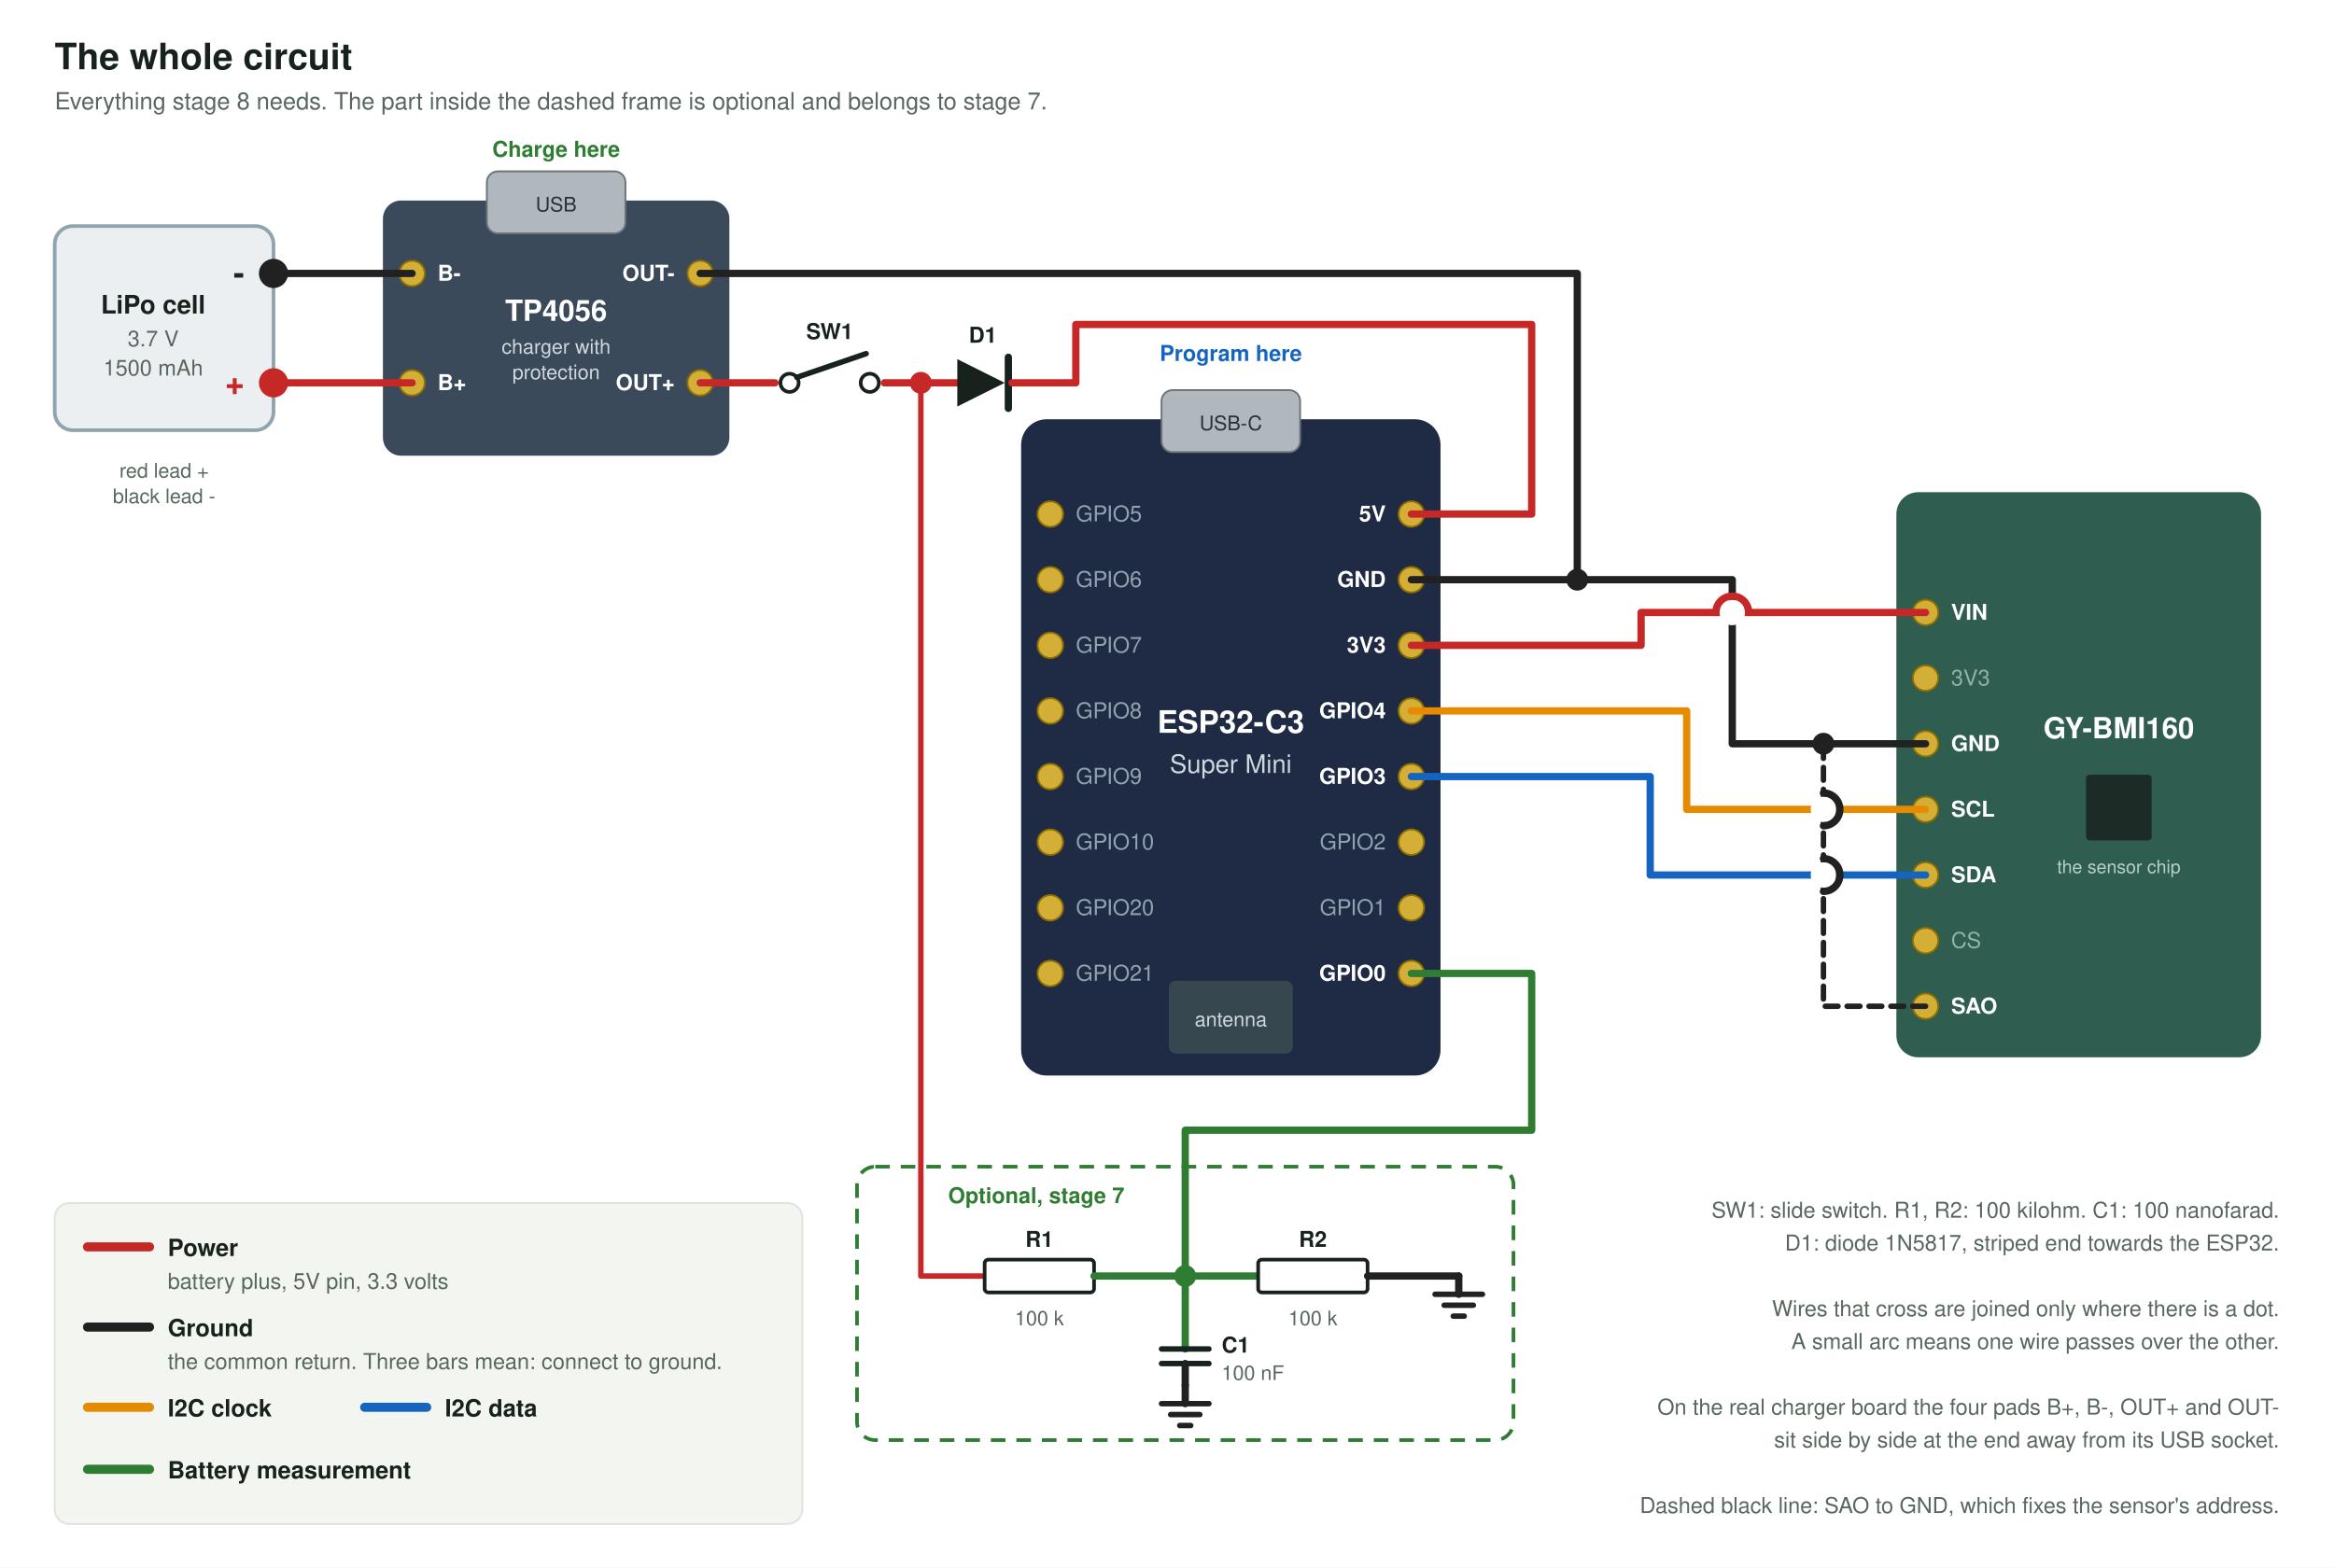
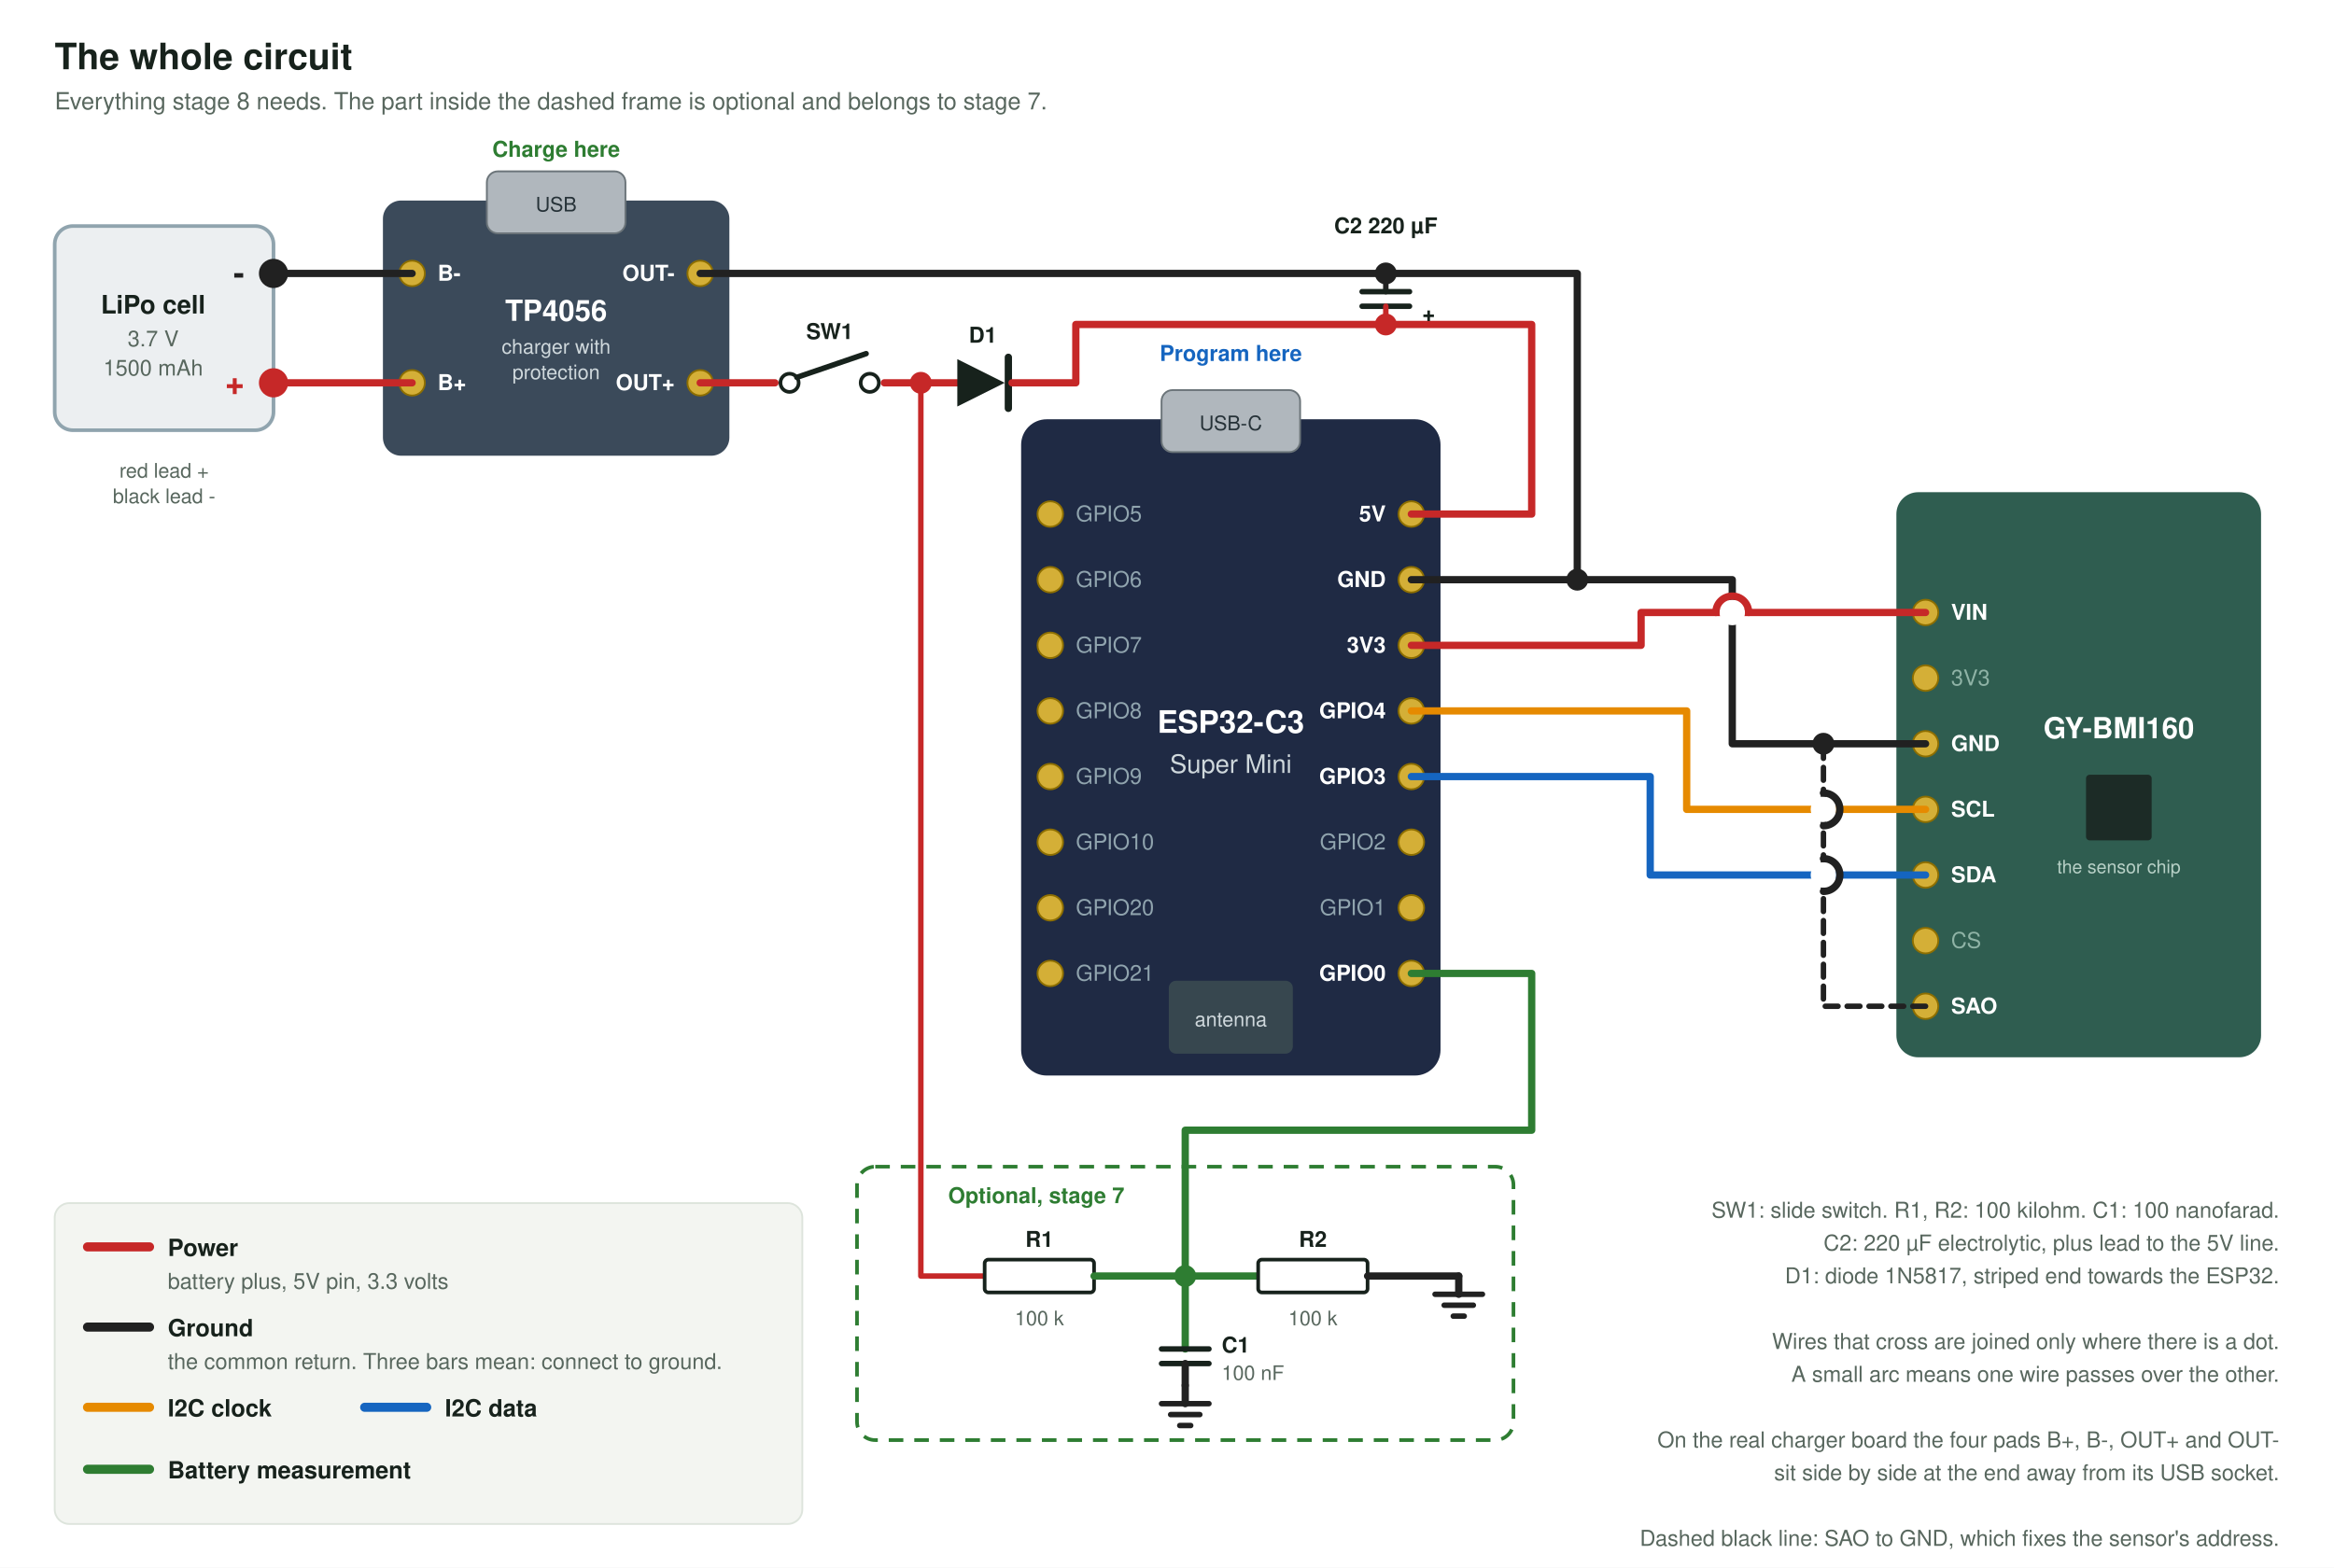
<svg xmlns="http://www.w3.org/2000/svg" viewBox="0 0 1280 860" width="1280" height="860">
  <rect width="1280" height="860" fill="#ffffff" />
  <text x="30" y="38" font-size="20" text-anchor="start" font-weight="bold" fill="#17221c" font-family="Helvetica, Arial, sans-serif">The whole circuit</text>
  <text x="30" y="60" font-size="13" text-anchor="start" font-weight="normal" fill="#58675e" font-family="Helvetica, Arial, sans-serif">Everything stage 8 needs. The part inside the dashed frame is optional and belongs to stage 7.</text>
  <rect x="30" y="124" width="120" height="112" rx="10" fill="#eceff1" stroke="#90a4ae" stroke-width="2" fill-opacity="1" />
  <text x="84.0" y="172.0" font-size="14" text-anchor="middle" font-weight="bold" fill="#17221c" font-family="Helvetica, Arial, sans-serif">LiPo cell</text>
  <text x="84.0" y="190.0" font-size="12" text-anchor="middle" font-weight="normal" fill="#58675e" font-family="Helvetica, Arial, sans-serif">3.7 V</text>
  <text x="84.0" y="206.0" font-size="12" text-anchor="middle" font-weight="normal" fill="#58675e" font-family="Helvetica, Arial, sans-serif">1500 mAh</text>
  <circle cx="150" cy="210" r="8" fill="#c62828" stroke="none" stroke-width="1" />
  <text x="134" y="216" font-size="18" text-anchor="end" font-weight="bold" fill="#c62828" font-family="Helvetica, Arial, sans-serif">+</text>
  <circle cx="150" cy="150" r="8" fill="#212121" stroke="none" stroke-width="1" />
  <text x="134" y="156" font-size="18" text-anchor="end" font-weight="bold" fill="#212121" font-family="Helvetica, Arial, sans-serif">-</text>
  <rect x="210" y="110" width="190" height="140" rx="10" fill="#3b4a5a" stroke="none" stroke-width="1" fill-opacity="1" />
  <rect x="267.0" y="94" width="76" height="34" rx="6" fill="#b0b7bd" stroke="#6b7479" stroke-width="1" fill-opacity="1" />
  <text x="305.0" y="116" font-size="11" text-anchor="middle" font-weight="normal" fill="#263238" font-family="Helvetica, Arial, sans-serif">USB</text>
  <text x="305.0" y="86" font-size="12" text-anchor="middle" font-weight="bold" fill="#2e7d32" font-family="Helvetica, Arial, sans-serif">Charge here</text>
  <text x="305.0" y="176.0" font-size="16" text-anchor="middle" font-weight="bold" fill="#ffffff" font-family="Helvetica, Arial, sans-serif">TP4056</text>
  <text x="305.0" y="194.0" font-size="11" text-anchor="middle" font-weight="normal" fill="#cfd8dc" font-family="Helvetica, Arial, sans-serif">charger with</text>
  <text x="305.0" y="208.0" font-size="11" text-anchor="middle" font-weight="normal" fill="#cfd8dc" font-family="Helvetica, Arial, sans-serif">protection</text>
  <circle cx="226" cy="150" r="7" fill="#d4af37" stroke="#8d6e00" stroke-width="1" />
  <text x="240" y="154" font-size="12" text-anchor="start" font-weight="bold" fill="#ffffff" font-family="Helvetica, Arial, sans-serif">B-</text>
  <circle cx="226" cy="210" r="7" fill="#d4af37" stroke="#8d6e00" stroke-width="1" />
  <text x="240" y="214" font-size="12" text-anchor="start" font-weight="bold" fill="#ffffff" font-family="Helvetica, Arial, sans-serif">B+</text>
  <circle cx="384" cy="150" r="7" fill="#d4af37" stroke="#8d6e00" stroke-width="1" />
  <text x="370" y="154" font-size="12" text-anchor="end" font-weight="bold" fill="#ffffff" font-family="Helvetica, Arial, sans-serif">OUT-</text>
  <circle cx="384" cy="210" r="7" fill="#d4af37" stroke="#8d6e00" stroke-width="1" />
  <text x="370" y="214" font-size="12" text-anchor="end" font-weight="bold" fill="#ffffff" font-family="Helvetica, Arial, sans-serif">OUT+</text>
  <rect x="560" y="230" width="230" height="360" rx="14" fill="#1f2a44" stroke="none" stroke-width="1" fill-opacity="1" />
  <rect x="637.0" y="214" width="76" height="34" rx="6" fill="#b0b7bd" stroke="#6b7479" stroke-width="1" fill-opacity="1" />
  <text x="675.0" y="236" font-size="11" text-anchor="middle" font-weight="normal" fill="#263238" font-family="Helvetica, Arial, sans-serif">USB-C</text>
  <text x="675.0" y="402.0" font-size="17" text-anchor="middle" font-weight="bold" fill="#ffffff" font-family="Helvetica, Arial, sans-serif">ESP32-C3</text>
  <text x="675.0" y="424.0" font-size="14" text-anchor="middle" font-weight="normal" fill="#cfd8dc" font-family="Helvetica, Arial, sans-serif">Super Mini</text>
  <rect x="641.0" y="538" width="68" height="40" rx="4" fill="#37474f" stroke="none" stroke-width="1" fill-opacity="1" />
  <text x="675.0" y="563" font-size="11" text-anchor="middle" font-weight="normal" fill="#cfd8dc" font-family="Helvetica, Arial, sans-serif">antenna</text>
  <circle cx="576" cy="282" r="7" fill="#d4af37" stroke="#8d6e00" stroke-width="1" />
  <text x="590" y="286" font-size="12" text-anchor="start" font-weight="normal" fill="#90a4ae" font-family="Helvetica, Arial, sans-serif">GPIO5</text>
  <circle cx="576" cy="318" r="7" fill="#d4af37" stroke="#8d6e00" stroke-width="1" />
  <text x="590" y="322" font-size="12" text-anchor="start" font-weight="normal" fill="#90a4ae" font-family="Helvetica, Arial, sans-serif">GPIO6</text>
  <circle cx="576" cy="354" r="7" fill="#d4af37" stroke="#8d6e00" stroke-width="1" />
  <text x="590" y="358" font-size="12" text-anchor="start" font-weight="normal" fill="#90a4ae" font-family="Helvetica, Arial, sans-serif">GPIO7</text>
  <circle cx="576" cy="390" r="7" fill="#d4af37" stroke="#8d6e00" stroke-width="1" />
  <text x="590" y="394" font-size="12" text-anchor="start" font-weight="normal" fill="#90a4ae" font-family="Helvetica, Arial, sans-serif">GPIO8</text>
  <circle cx="576" cy="426" r="7" fill="#d4af37" stroke="#8d6e00" stroke-width="1" />
  <text x="590" y="430" font-size="12" text-anchor="start" font-weight="normal" fill="#90a4ae" font-family="Helvetica, Arial, sans-serif">GPIO9</text>
  <circle cx="576" cy="462" r="7" fill="#d4af37" stroke="#8d6e00" stroke-width="1" />
  <text x="590" y="466" font-size="12" text-anchor="start" font-weight="normal" fill="#90a4ae" font-family="Helvetica, Arial, sans-serif">GPIO10</text>
  <circle cx="576" cy="498" r="7" fill="#d4af37" stroke="#8d6e00" stroke-width="1" />
  <text x="590" y="502" font-size="12" text-anchor="start" font-weight="normal" fill="#90a4ae" font-family="Helvetica, Arial, sans-serif">GPIO20</text>
  <circle cx="576" cy="534" r="7" fill="#d4af37" stroke="#8d6e00" stroke-width="1" />
  <text x="590" y="538" font-size="12" text-anchor="start" font-weight="normal" fill="#90a4ae" font-family="Helvetica, Arial, sans-serif">GPIO21</text>
  <circle cx="774" cy="282" r="7" fill="#d4af37" stroke="#8d6e00" stroke-width="1" />
  <text x="760" y="286" font-size="12" text-anchor="end" font-weight="bold" fill="#ffffff" font-family="Helvetica, Arial, sans-serif">5V</text>
  <circle cx="774" cy="318" r="7" fill="#d4af37" stroke="#8d6e00" stroke-width="1" />
  <text x="760" y="322" font-size="12" text-anchor="end" font-weight="bold" fill="#ffffff" font-family="Helvetica, Arial, sans-serif">GND</text>
  <circle cx="774" cy="354" r="7" fill="#d4af37" stroke="#8d6e00" stroke-width="1" />
  <text x="760" y="358" font-size="12" text-anchor="end" font-weight="bold" fill="#ffffff" font-family="Helvetica, Arial, sans-serif">3V3</text>
  <circle cx="774" cy="390" r="7" fill="#d4af37" stroke="#8d6e00" stroke-width="1" />
  <text x="760" y="394" font-size="12" text-anchor="end" font-weight="bold" fill="#ffffff" font-family="Helvetica, Arial, sans-serif">GPIO4</text>
  <circle cx="774" cy="426" r="7" fill="#d4af37" stroke="#8d6e00" stroke-width="1" />
  <text x="760" y="430" font-size="12" text-anchor="end" font-weight="bold" fill="#ffffff" font-family="Helvetica, Arial, sans-serif">GPIO3</text>
  <circle cx="774" cy="462" r="7" fill="#d4af37" stroke="#8d6e00" stroke-width="1" />
  <text x="760" y="466" font-size="12" text-anchor="end" font-weight="normal" fill="#90a4ae" font-family="Helvetica, Arial, sans-serif">GPIO2</text>
  <circle cx="774" cy="498" r="7" fill="#d4af37" stroke="#8d6e00" stroke-width="1" />
  <text x="760" y="502" font-size="12" text-anchor="end" font-weight="normal" fill="#90a4ae" font-family="Helvetica, Arial, sans-serif">GPIO1</text>
  <circle cx="774" cy="534" r="7" fill="#d4af37" stroke="#8d6e00" stroke-width="1" />
  <text x="760" y="538" font-size="12" text-anchor="end" font-weight="bold" fill="#ffffff" font-family="Helvetica, Arial, sans-serif">GPIO0</text>
  <text x="675" y="198" font-size="12" text-anchor="middle" font-weight="bold" fill="#1565c0" font-family="Helvetica, Arial, sans-serif">Program here</text>
  <rect x="1040" y="270" width="200" height="310" rx="12" fill="#2f5d50" stroke="none" stroke-width="1" fill-opacity="1" />
  <text x="1162.0" y="405.0" font-size="16" text-anchor="middle" font-weight="bold" fill="#ffffff" font-family="Helvetica, Arial, sans-serif">GY-BMI160</text>
  <rect x="1144.0" y="425.0" width="36" height="36" rx="2" fill="#1c2b26" stroke="none" stroke-width="1" fill-opacity="1" />
  <text x="1162.0" y="479.0" font-size="10" text-anchor="middle" font-weight="normal" fill="#b7d0c6" font-family="Helvetica, Arial, sans-serif">the sensor chip</text>
  <circle cx="1056" cy="336" r="7" fill="#d4af37" stroke="#8d6e00" stroke-width="1" />
  <text x="1070" y="340" font-size="12" text-anchor="start" font-weight="bold" fill="#ffffff" font-family="Helvetica, Arial, sans-serif">VIN</text>
  <circle cx="1056" cy="372" r="7" fill="#d4af37" stroke="#8d6e00" stroke-width="1" />
  <text x="1070" y="376" font-size="12" text-anchor="start" font-weight="normal" fill="#8fb3a6" font-family="Helvetica, Arial, sans-serif">3V3</text>
  <circle cx="1056" cy="408" r="7" fill="#d4af37" stroke="#8d6e00" stroke-width="1" />
  <text x="1070" y="412" font-size="12" text-anchor="start" font-weight="bold" fill="#ffffff" font-family="Helvetica, Arial, sans-serif">GND</text>
  <circle cx="1056" cy="444" r="7" fill="#d4af37" stroke="#8d6e00" stroke-width="1" />
  <text x="1070" y="448" font-size="12" text-anchor="start" font-weight="bold" fill="#ffffff" font-family="Helvetica, Arial, sans-serif">SCL</text>
  <circle cx="1056" cy="480" r="7" fill="#d4af37" stroke="#8d6e00" stroke-width="1" />
  <text x="1070" y="484" font-size="12" text-anchor="start" font-weight="bold" fill="#ffffff" font-family="Helvetica, Arial, sans-serif">SDA</text>
  <circle cx="1056" cy="516" r="7" fill="#d4af37" stroke="#8d6e00" stroke-width="1" />
  <text x="1070" y="520" font-size="12" text-anchor="start" font-weight="normal" fill="#8fb3a6" font-family="Helvetica, Arial, sans-serif">CS</text>
  <circle cx="1056" cy="552" r="7" fill="#d4af37" stroke="#8d6e00" stroke-width="1" />
  <text x="1070" y="556" font-size="12" text-anchor="start" font-weight="bold" fill="#ffffff" font-family="Helvetica, Arial, sans-serif">SAO</text>
  <path d="M150,150 L226,150" fill="none" stroke="#212121" stroke-width="4" stroke-linecap="round" stroke-linejoin="round" />
  <path d="M150,210 L226,210" fill="none" stroke="#c62828" stroke-width="4" stroke-linecap="round" stroke-linejoin="round" />
  <path d="M384,150 L865,150 L865,318 L774,318" fill="none" stroke="#212121" stroke-width="4" stroke-linecap="round" stroke-linejoin="round" />
  <path d="M865,318 L950,318 L950,408 L1056,408" fill="none" stroke="#212121" stroke-width="4" stroke-linecap="round" stroke-linejoin="round" />
  <circle cx="865" cy="318" r="6" fill="#212121" stroke="none" stroke-width="1" />
  <path d="M384,210 L425,210" fill="none" stroke="#c62828" stroke-width="4" stroke-linecap="round" stroke-linejoin="round" />
  <circle cx="433" cy="210" r="5" fill="#ffffff" stroke="#17221c" stroke-width="2" />
  <circle cx="477" cy="210" r="5" fill="#ffffff" stroke="#17221c" stroke-width="2" />
  <path d="M437,207 L475,194" fill="none" stroke="#17221c" stroke-width="3" stroke-linecap="round" stroke-linejoin="round" />
  <text x="455" y="186" font-size="12" text-anchor="middle" font-weight="bold" fill="#17221c" font-family="Helvetica, Arial, sans-serif">SW1</text>
  <path d="M485,210 L525,210" fill="none" stroke="#c62828" stroke-width="4" stroke-linecap="round" stroke-linejoin="round" />
  <path d="M525,197 L525,223 L551,210 Z" fill="#17221c" />
  <path d="M553,196 L553,224" fill="none" stroke="#17221c" stroke-width="4" stroke-linecap="round" stroke-linejoin="round" />
  <text x="539" y="188" font-size="12" text-anchor="middle" font-weight="bold" fill="#17221c" font-family="Helvetica, Arial, sans-serif">D1</text>
  <path d="M555,210 L590,210 L590,178 L840,178 L840,282 L774,282" fill="none" stroke="#c62828" stroke-width="4" stroke-linecap="round" stroke-linejoin="round" />
+   <circle cx="760" cy="150" r="6" fill="#212121" stroke="none" stroke-width="1" />
+   <path d="M760,150 L760,160" fill="none" stroke="#212121" stroke-width="3" stroke-linecap="round" stroke-linejoin="round" />
+   <path d="M747,160 L773,160" fill="none" stroke="#17221c" stroke-width="3" stroke-linecap="round" stroke-linejoin="round" />
+   <path d="M747,168 L773,168" fill="none" stroke="#17221c" stroke-width="3" stroke-linecap="round" stroke-linejoin="round" />
+   <text x="780" y="162" font-size="12" text-anchor="start" font-weight="bold" fill="#17221c" font-family="Helvetica, Arial, sans-serif" />
+   <text x="780" y="177" font-size="11" text-anchor="start" font-weight="normal" fill="#58675e" font-family="Helvetica, Arial, sans-serif" />
+   <path d="M760,168 L760,178" fill="none" stroke="#c62828" stroke-width="3" stroke-linecap="round" stroke-linejoin="round" />
+   <circle cx="760" cy="178" r="6" fill="#c62828" stroke="none" stroke-width="1" />
+   <text x="780" y="176" font-size="12" text-anchor="start" font-weight="bold" fill="#17221c" font-family="Helvetica, Arial, sans-serif">+</text>
+   <text x="760" y="128" font-size="12" text-anchor="middle" font-weight="bold" fill="#17221c" font-family="Helvetica, Arial, sans-serif">C2 220 µF</text>
  <path d="M774,354 L900,354 L900,336 L1056,336" fill="none" stroke="#c62828" stroke-width="4" stroke-linecap="round" stroke-linejoin="round" />
  <rect x="943" y="329" width="14" height="14" rx="7" fill="#ffffff" stroke="none" stroke-width="1" fill-opacity="1" />
  <path d="M941,336 A9,9 0 0 1 959,336" fill="none" stroke="#c62828" stroke-width="4" stroke-linecap="round" />
  <path d="M774,390 L925,390 L925,444 L1056,444" fill="none" stroke="#e68a00" stroke-width="4" stroke-linecap="round" stroke-linejoin="round" />
  <path d="M774,426 L905,426 L905,480 L1056,480" fill="none" stroke="#1565c0" stroke-width="4" stroke-linecap="round" stroke-linejoin="round" />
  <path d="M1056,552 L1000,552 L1000,408" fill="none" stroke="#212121" stroke-width="3" stroke-linecap="round" stroke-linejoin="round" stroke-dasharray="7 5" />
  <rect x="993" y="473" width="14" height="14" rx="7" fill="#ffffff" stroke="none" stroke-width="1" fill-opacity="1" />
  <path d="M1000,471 A9,9 0 0 1 1000,489" fill="none" stroke="#212121" stroke-width="4" stroke-linecap="round" />
  <rect x="993" y="437" width="14" height="14" rx="7" fill="#ffffff" stroke="none" stroke-width="1" fill-opacity="1" />
  <path d="M1000,435 A9,9 0 0 1 1000,453" fill="none" stroke="#212121" stroke-width="4" stroke-linecap="round" />
  <circle cx="1000" cy="408" r="6" fill="#212121" stroke="none" stroke-width="1" />
  <rect x="470" y="640" width="360" height="150" rx="10" fill="none" stroke="#2e7d32" stroke-width="2" stroke-dasharray="8 6" />
  <text x="520" y="660" font-size="12" text-anchor="start" font-weight="bold" fill="#2e7d32" font-family="Helvetica, Arial, sans-serif">Optional, stage 7</text>
  <circle cx="505" cy="210" r="6" fill="#c62828" stroke="none" stroke-width="1" />
  <path d="M505,210 L505,700 L540,700" fill="none" stroke="#c62828" stroke-width="3" stroke-linecap="round" stroke-linejoin="round" />
  <rect x="540" y="691" width="60" height="18" rx="2" fill="#ffffff" stroke="#17221c" stroke-width="2" fill-opacity="1" />
  <text x="570.0" y="684" font-size="12" text-anchor="middle" font-weight="bold" fill="#17221c" font-family="Helvetica, Arial, sans-serif">R1</text>
  <text x="570.0" y="727" font-size="11" text-anchor="middle" font-weight="normal" fill="#58675e" font-family="Helvetica, Arial, sans-serif">100 k</text>
  <path d="M600,700 L690,700" fill="none" stroke="#2e7d32" stroke-width="4" stroke-linecap="round" stroke-linejoin="round" />
  <circle cx="650" cy="700" r="6" fill="#2e7d32" stroke="none" stroke-width="1" />
  <rect x="690" y="691" width="60" height="18" rx="2" fill="#ffffff" stroke="#17221c" stroke-width="2" fill-opacity="1" />
  <text x="720.0" y="684" font-size="12" text-anchor="middle" font-weight="bold" fill="#17221c" font-family="Helvetica, Arial, sans-serif">R2</text>
  <text x="720.0" y="727" font-size="11" text-anchor="middle" font-weight="normal" fill="#58675e" font-family="Helvetica, Arial, sans-serif">100 k</text>
  <path d="M750,700 L800,700" fill="none" stroke="#212121" stroke-width="4" stroke-linecap="round" stroke-linejoin="round" />
  <path d="M800,700 L800,710" fill="none" stroke="#212121" stroke-width="4" stroke-linecap="round" stroke-linejoin="round" />
  <path d="M787,710 L813,710" fill="none" stroke="#212121" stroke-width="3" stroke-linecap="round" stroke-linejoin="round" />
  <path d="M792,716 L808,716" fill="none" stroke="#212121" stroke-width="3" stroke-linecap="round" stroke-linejoin="round" />
  <path d="M797,722 L803,722" fill="none" stroke="#212121" stroke-width="3" stroke-linecap="round" stroke-linejoin="round" />
  <path d="M650,700 L650,740" fill="none" stroke="#2e7d32" stroke-width="4" stroke-linecap="round" stroke-linejoin="round" />
  <path d="M637,740 L663,740" fill="none" stroke="#17221c" stroke-width="3" stroke-linecap="round" stroke-linejoin="round" />
  <path d="M637,748 L663,748" fill="none" stroke="#17221c" stroke-width="3" stroke-linecap="round" stroke-linejoin="round" />
  <text x="670" y="742" font-size="12" text-anchor="start" font-weight="bold" fill="#17221c" font-family="Helvetica, Arial, sans-serif">C1</text>
  <text x="670" y="757" font-size="11" text-anchor="start" font-weight="normal" fill="#58675e" font-family="Helvetica, Arial, sans-serif">100 nF</text>
  <path d="M650,748 L650,760" fill="none" stroke="#212121" stroke-width="4" stroke-linecap="round" stroke-linejoin="round" />
  <path d="M650,760 L650,770" fill="none" stroke="#212121" stroke-width="4" stroke-linecap="round" stroke-linejoin="round" />
  <path d="M637,770 L663,770" fill="none" stroke="#212121" stroke-width="3" stroke-linecap="round" stroke-linejoin="round" />
  <path d="M642,776 L658,776" fill="none" stroke="#212121" stroke-width="3" stroke-linecap="round" stroke-linejoin="round" />
  <path d="M647,782 L653,782" fill="none" stroke="#212121" stroke-width="3" stroke-linecap="round" stroke-linejoin="round" />
  <path d="M774,534 L840,534 L840,620 L650,620 L650,700" fill="none" stroke="#2e7d32" stroke-width="4" stroke-linecap="round" stroke-linejoin="round" />
  <text x="90" y="262" font-size="11" text-anchor="middle" font-weight="normal" fill="#58675e" font-family="Helvetica, Arial, sans-serif">red lead +</text>
  <text x="90" y="276" font-size="11" text-anchor="middle" font-weight="normal" fill="#58675e" font-family="Helvetica, Arial, sans-serif">black lead -</text>
  <rect x="30" y="660" width="410" height="176" rx="8" fill="#f3f5f1" stroke="#dde4dc" stroke-width="1" fill-opacity="1" />
  <path d="M48,684 L82,684" fill="none" stroke="#c62828" stroke-width="5" stroke-linecap="round" stroke-linejoin="round" />
  <text x="92" y="689" font-size="13" text-anchor="start" font-weight="bold" fill="#17221c" font-family="Helvetica, Arial, sans-serif">Power</text>
  <text x="92" y="707" font-size="12" text-anchor="start" font-weight="normal" fill="#58675e" font-family="Helvetica, Arial, sans-serif">battery plus, 5V pin, 3.3 volts</text>
  <path d="M48,728 L82,728" fill="none" stroke="#212121" stroke-width="5" stroke-linecap="round" stroke-linejoin="round" />
  <text x="92" y="733" font-size="13" text-anchor="start" font-weight="bold" fill="#17221c" font-family="Helvetica, Arial, sans-serif">Ground</text>
  <text x="92" y="751" font-size="12" text-anchor="start" font-weight="normal" fill="#58675e" font-family="Helvetica, Arial, sans-serif">the common return. Three bars mean: connect to ground.</text>
  <path d="M48,772 L82,772" fill="none" stroke="#e68a00" stroke-width="5" stroke-linecap="round" stroke-linejoin="round" />
  <text x="92" y="777" font-size="13" text-anchor="start" font-weight="bold" fill="#17221c" font-family="Helvetica, Arial, sans-serif">I2C clock</text>
  <path d="M200,772 L234,772" fill="none" stroke="#1565c0" stroke-width="5" stroke-linecap="round" stroke-linejoin="round" />
  <text x="244" y="777" font-size="13" text-anchor="start" font-weight="bold" fill="#17221c" font-family="Helvetica, Arial, sans-serif">I2C data</text>
  <path d="M48,806 L82,806" fill="none" stroke="#2e7d32" stroke-width="5" stroke-linecap="round" stroke-linejoin="round" />
  <text x="92" y="811" font-size="13" text-anchor="start" font-weight="bold" fill="#17221c" font-family="Helvetica, Arial, sans-serif">Battery measurement</text>
  <text x="1250" y="668" font-size="12" text-anchor="end" font-weight="normal" fill="#58675e" font-family="Helvetica, Arial, sans-serif">SW1: slide switch.  R1, R2: 100 kilohm.  C1: 100 nanofarad.</text>
-   <text x="1250" y="686" font-size="12" text-anchor="end" font-weight="normal" fill="#58675e" font-family="Helvetica, Arial, sans-serif">D1: diode 1N5817, striped end towards the ESP32.</text>
-   <text x="1250" y="704" font-size="12" text-anchor="end" font-weight="normal" fill="#58675e" font-family="Helvetica, Arial, sans-serif" />
-   <text x="1250" y="722" font-size="12" text-anchor="end" font-weight="normal" fill="#58675e" font-family="Helvetica, Arial, sans-serif">Wires that cross are joined only where there is a dot.</text>
-   <text x="1250" y="740" font-size="12" text-anchor="end" font-weight="normal" fill="#58675e" font-family="Helvetica, Arial, sans-serif">A small arc means one wire passes over the other.</text>
-   <text x="1250" y="758" font-size="12" text-anchor="end" font-weight="normal" fill="#58675e" font-family="Helvetica, Arial, sans-serif" />
-   <text x="1250" y="776" font-size="12" text-anchor="end" font-weight="normal" fill="#58675e" font-family="Helvetica, Arial, sans-serif">On the real charger board the four pads B+, B-, OUT+ and OUT-</text>
-   <text x="1250" y="794" font-size="12" text-anchor="end" font-weight="normal" fill="#58675e" font-family="Helvetica, Arial, sans-serif">sit side by side at the end away from its USB socket.</text>
-   <text x="1250" y="812" font-size="12" text-anchor="end" font-weight="normal" fill="#58675e" font-family="Helvetica, Arial, sans-serif" />
-   <text x="1250" y="830" font-size="12" text-anchor="end" font-weight="normal" fill="#58675e" font-family="Helvetica, Arial, sans-serif">Dashed black line: SAO to GND, which fixes the sensor's address.</text>
+   <text x="1250" y="686" font-size="12" text-anchor="end" font-weight="normal" fill="#58675e" font-family="Helvetica, Arial, sans-serif">C2: 220 µF electrolytic, plus lead to the 5V line.</text>
+   <text x="1250" y="704" font-size="12" text-anchor="end" font-weight="normal" fill="#58675e" font-family="Helvetica, Arial, sans-serif">D1: diode 1N5817, striped end towards the ESP32.</text>
+   <text x="1250" y="722" font-size="12" text-anchor="end" font-weight="normal" fill="#58675e" font-family="Helvetica, Arial, sans-serif" />
+   <text x="1250" y="740" font-size="12" text-anchor="end" font-weight="normal" fill="#58675e" font-family="Helvetica, Arial, sans-serif">Wires that cross are joined only where there is a dot.</text>
+   <text x="1250" y="758" font-size="12" text-anchor="end" font-weight="normal" fill="#58675e" font-family="Helvetica, Arial, sans-serif">A small arc means one wire passes over the other.</text>
+   <text x="1250" y="776" font-size="12" text-anchor="end" font-weight="normal" fill="#58675e" font-family="Helvetica, Arial, sans-serif" />
+   <text x="1250" y="794" font-size="12" text-anchor="end" font-weight="normal" fill="#58675e" font-family="Helvetica, Arial, sans-serif">On the real charger board the four pads B+, B-, OUT+ and OUT-</text>
+   <text x="1250" y="812" font-size="12" text-anchor="end" font-weight="normal" fill="#58675e" font-family="Helvetica, Arial, sans-serif">sit side by side at the end away from its USB socket.</text>
+   <text x="1250" y="830" font-size="12" text-anchor="end" font-weight="normal" fill="#58675e" font-family="Helvetica, Arial, sans-serif" />
+   <text x="1250" y="848" font-size="12" text-anchor="end" font-weight="normal" fill="#58675e" font-family="Helvetica, Arial, sans-serif">Dashed black line: SAO to GND, which fixes the sensor's address.</text>
</svg>
